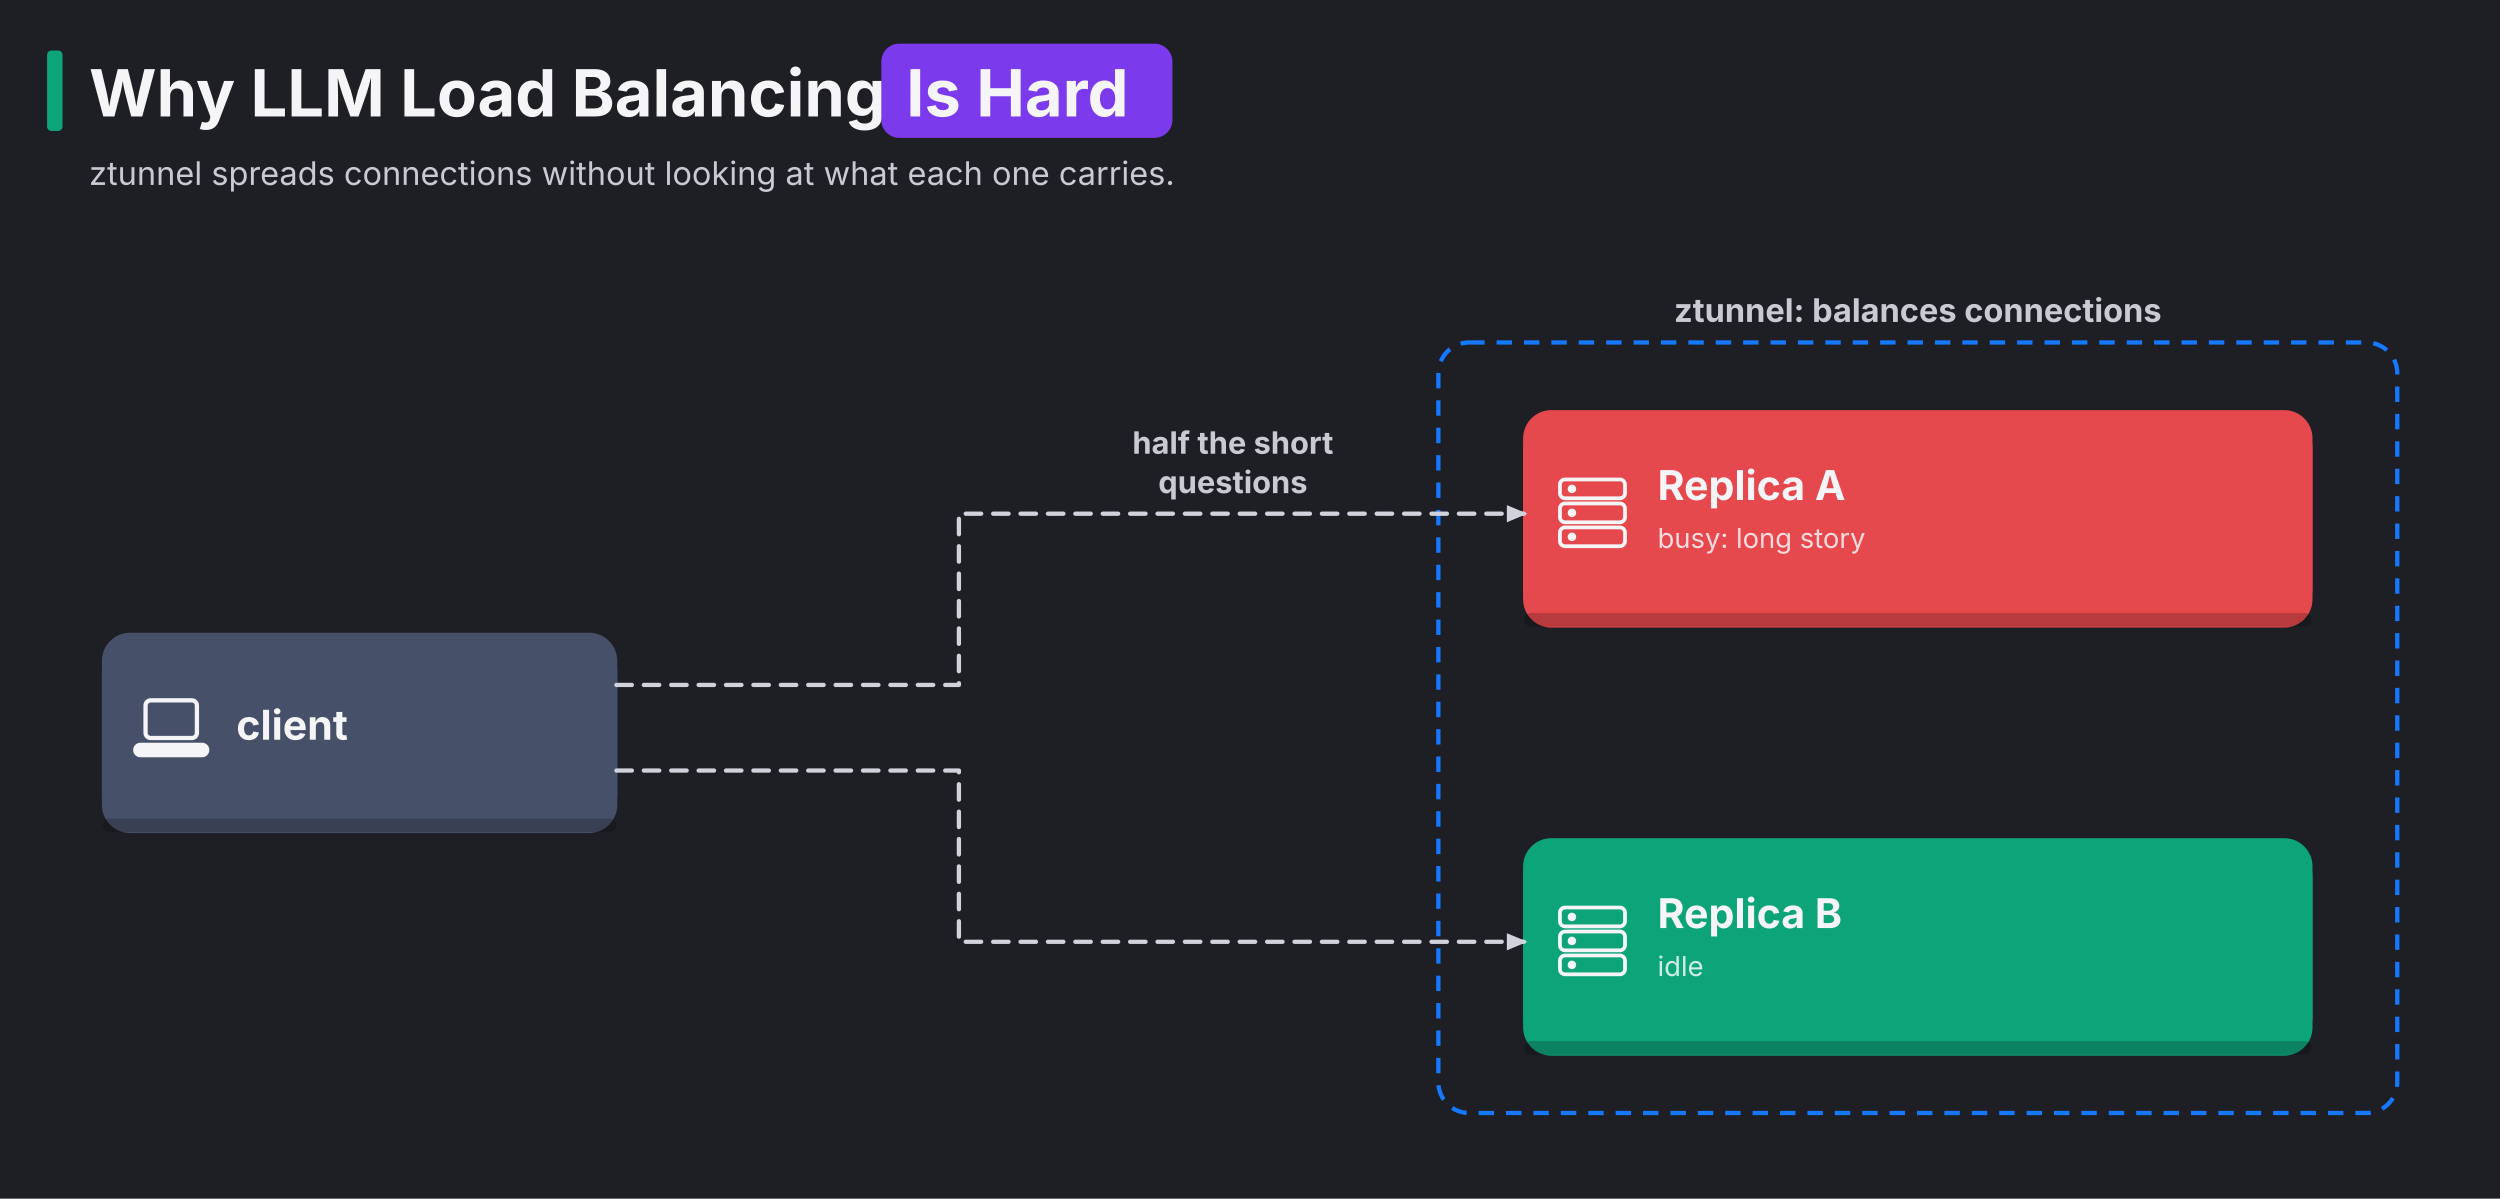
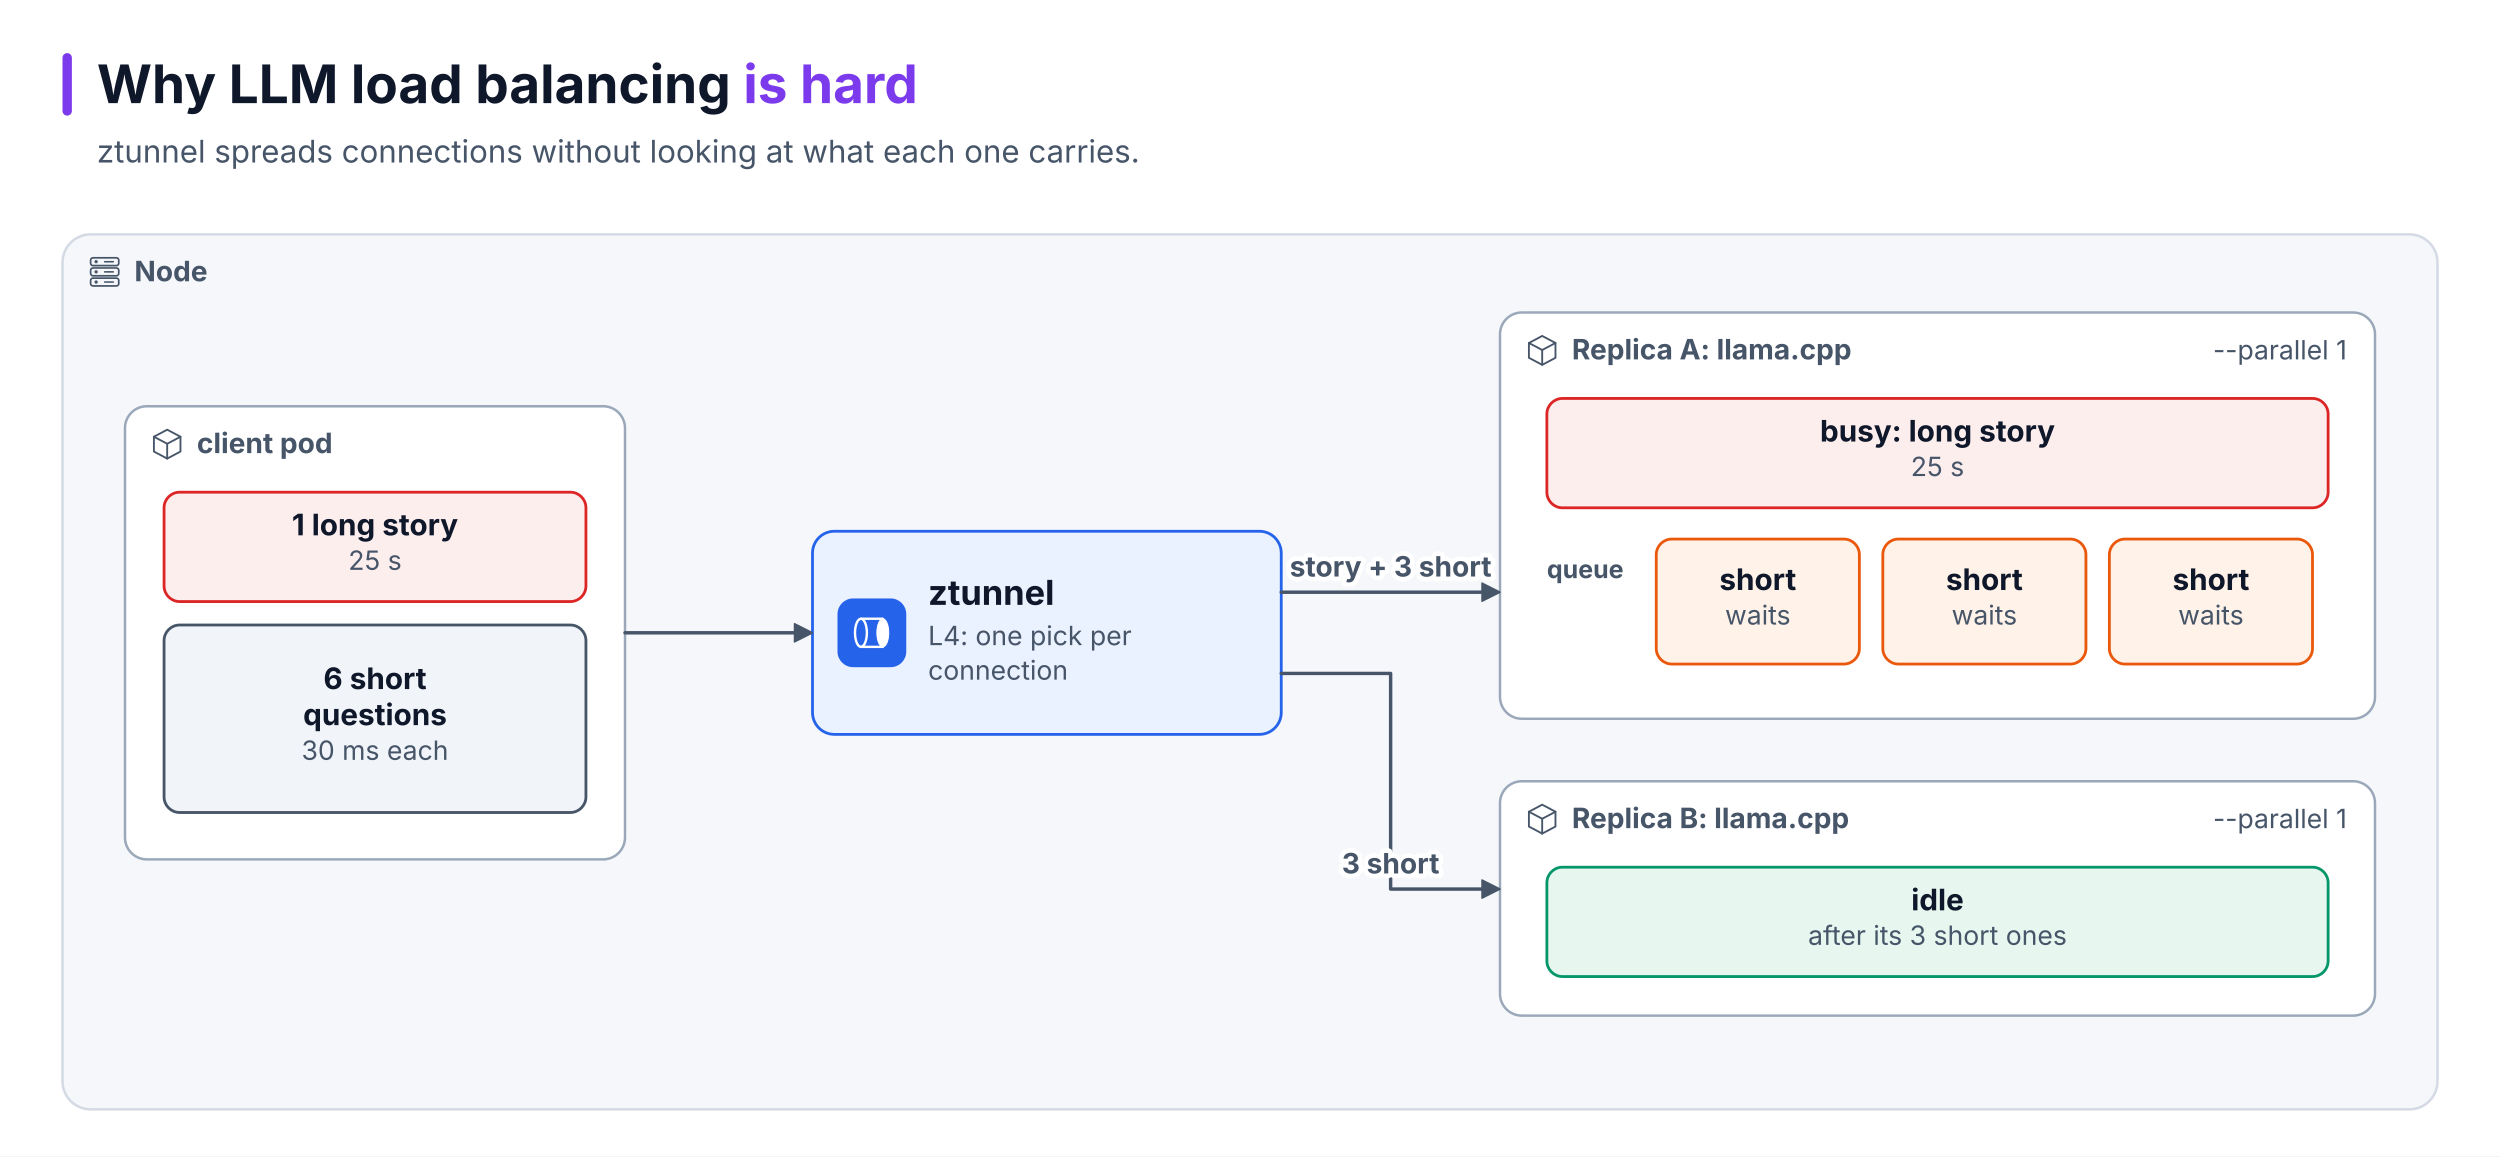
- <svg xmlns="http://www.w3.org/2000/svg" width="1460" height="700" viewBox="0 0 1460 700" font-family="Inter, -apple-system, 'Segoe UI', Helvetica, Arial, sans-serif">
-   <rect width="1460" height="700" fill="#1e1f24" />
-   <defs>
-     <marker id="h" markerWidth="12" markerHeight="10" refX="10" refY="5" orient="auto" markerUnits="userSpaceOnUse">
-       <path d="M0,0 L12,5 L0,10 z" fill="#d0d3dc" />
-     </marker>
-   </defs>
-   <rect x="28.0" y="30.0" width="8.0" height="46.0" rx="2" fill="#0ea47a" stroke="#0ea47a" stroke-width="1" />
-   <text x="52.0" y="68.0" font-size="38" fill="#f5f5f7" font-weight="700" text-anchor="start">Why LLM Load Balancing</text>
-   <rect x="515.2" y="26.0" width="169.0" height="54.0" rx="10" fill="#7c3aed" stroke="#7c3aed" stroke-width="1" />
-   <text x="529.2" y="68.0" font-size="38" fill="#f5f5f7" font-weight="700" text-anchor="start">Is Hard</text>
-   <text x="52.0" y="108.0" font-size="19" fill="#c9cbd3" text-anchor="start">ztunnel spreads connections without looking at what each one carries.</text>
-   <rect x="60.0" y="376.0" width="300.0" height="110.0" rx="16" fill="#475069" stroke="#475069" stroke-width="1" />
-   <rect x="60.0" y="370.0" width="300.0" height="110.0" rx="16" fill="#475069" stroke="#475069" stroke-width="1" />
-   <rect x="60.0" y="478.0" width="300.0" height="8.0" rx="4" fill="#00000033" stroke="#00000033" stroke-width="0" />
-   <rect x="85.0" y="409.0" width="30.0" height="22.0" rx="3" fill="none" stroke="#f5f5f7" stroke-width="2.5" />
-   <rect x="79.0" y="435.0" width="42.0" height="6.0" rx="3" fill="#f5f5f7" stroke="#f5f5f7" stroke-width="2.5" />
-   <text x="138.0" y="432.0" font-size="24" fill="#f5f5f7" font-weight="700" text-anchor="start">client</text>
-   <rect x="840.0" y="200.0" width="560.0" height="450.0" rx="18" fill="#00000000" stroke="#1677ff" stroke-width="2.5" stroke-dasharray="9 7" />
-   <text x="1120.0" y="188.0" font-size="19" fill="#c9cbd3" font-weight="700" text-anchor="middle">ztunnel: balances connections</text>
-   <rect x="890.0" y="246.0" width="460.0" height="120.0" rx="16" fill="#e5484d" stroke="#e5484d" stroke-width="1" />
-   <rect x="890.0" y="240.0" width="460.0" height="120.0" rx="16" fill="#e5484d" stroke="#e5484d" stroke-width="1" />
-   <rect x="890.0" y="358.0" width="460.0" height="8.0" rx="4" fill="#00000033" stroke="#00000033" stroke-width="0" />
-   <rect x="911.0" y="280.0" width="38.0" height="11.0" rx="3" fill="none" stroke="#f5f5f7" stroke-width="2.2" />
-   <ellipse cx="918.0" cy="285.5" rx="2" ry="2" fill="#f5f5f7" stroke="#f5f5f7" stroke-width="1" />
-   <rect x="911.0" y="294.0" width="38.0" height="11.0" rx="3" fill="none" stroke="#f5f5f7" stroke-width="2.2" />
-   <ellipse cx="918.0" cy="299.5" rx="2" ry="2" fill="#f5f5f7" stroke="#f5f5f7" stroke-width="1" />
-   <rect x="911.0" y="308.0" width="38.0" height="11.0" rx="3" fill="none" stroke="#f5f5f7" stroke-width="2.2" />
-   <ellipse cx="918.0" cy="313.5" rx="2" ry="2" fill="#f5f5f7" stroke="#f5f5f7" stroke-width="1" />
-   <text x="968.0" y="292.0" font-size="24" fill="#f5f5f7" font-weight="700" text-anchor="start">Replica A</text>
-   <text x="968.0" y="320.0" font-size="16" fill="#ffffffcc" text-anchor="start">busy: long story</text>
-   <rect x="890.0" y="496.0" width="460.0" height="120.0" rx="16" fill="#0ea47a" stroke="#0ea47a" stroke-width="1" />
-   <rect x="890.0" y="490.0" width="460.0" height="120.0" rx="16" fill="#0ea47a" stroke="#0ea47a" stroke-width="1" />
-   <rect x="890.0" y="608.0" width="460.0" height="8.0" rx="4" fill="#00000033" stroke="#00000033" stroke-width="0" />
-   <rect x="911.0" y="530.0" width="38.0" height="11.0" rx="3" fill="none" stroke="#f5f5f7" stroke-width="2.2" />
-   <ellipse cx="918.0" cy="535.5" rx="2" ry="2" fill="#f5f5f7" stroke="#f5f5f7" stroke-width="1" />
-   <rect x="911.0" y="544.0" width="38.0" height="11.0" rx="3" fill="none" stroke="#f5f5f7" stroke-width="2.2" />
-   <ellipse cx="918.0" cy="549.5" rx="2" ry="2" fill="#f5f5f7" stroke="#f5f5f7" stroke-width="1" />
-   <rect x="911.0" y="558.0" width="38.0" height="11.0" rx="3" fill="none" stroke="#f5f5f7" stroke-width="2.2" />
-   <ellipse cx="918.0" cy="563.5" rx="2" ry="2" fill="#f5f5f7" stroke="#f5f5f7" stroke-width="1" />
-   <text x="968.0" y="542.0" font-size="24" fill="#f5f5f7" font-weight="700" text-anchor="start">Replica B</text>
-   <text x="968.0" y="570.0" font-size="16" fill="#ffffffcc" text-anchor="start">idle</text>
-   <polyline points="360.0,400.0 560.0,400.0 560.0,300.0 890.0,300.0" fill="none" stroke="#d0d3dc" stroke-width="2.5" stroke-linecap="round" stroke-linejoin="round" stroke-dasharray="9 7" marker-end="url(#h)" />
-   <text x="720.0" y="265.0" font-size="18" fill="#c9cbd3" font-weight="700" text-anchor="middle">half the short</text>
-   <text x="720.0" y="288.0" font-size="18" fill="#c9cbd3" font-weight="700" text-anchor="middle">questions</text>
-   <polyline points="360.0,450.0 560.0,450.0 560.0,550.0 890.0,550.0" fill="none" stroke="#d0d3dc" stroke-width="2.5" stroke-linecap="round" stroke-linejoin="round" stroke-dasharray="9 7" marker-end="url(#h)" />
+ <svg xmlns="http://www.w3.org/2000/svg" width="1600" height="740" viewBox="0 0 1600 740" font-family="Inter, -apple-system, 'Segoe UI', Helvetica, Arial, sans-serif">
+   <rect width="1600" height="740" fill="#ffffff" />
+   <rect x="40.0" y="34.0" width="6.0" height="40.0" rx="3.0" fill="#7c3aed" stroke="none" />
+   <text x="62" y="66" font-size="34" font-weight="700" fill="#0f172a">Why LLM load balancing <tspan fill="#7c3aed">is hard</tspan>
+   </text>
+   <text x="62.0" y="104.0" font-size="20.0" fill="#475569" text-anchor="start">ztunnel spreads connections without looking at what each one carries.</text>
+   <rect x="40.0" y="150.0" width="1520.0" height="560.0" rx="18.0" fill="#f5f7fa" stroke="#d3dae4" stroke-width="1.6" />
+   <rect x="58.0" y="165.0" width="18.0" height="5.0" rx="1.5" fill="none" stroke="#475569" stroke-width="1.1" />
+   <ellipse cx="61.5" cy="167.5" rx="0.8" ry="0.8" fill="#475569" stroke="#475569" stroke-width="0.50" />
+   <polyline points="67.0,167.5 72.5,167.5" fill="none" stroke="#475569" stroke-width="1.00" stroke-linecap="round" stroke-linejoin="round" />
+   <rect x="58.0" y="171.5" width="18.0" height="5.0" rx="1.5" fill="none" stroke="#475569" stroke-width="1.1" />
+   <ellipse cx="61.5" cy="174.0" rx="0.8" ry="0.8" fill="#475569" stroke="#475569" stroke-width="0.50" />
+   <polyline points="67.0,174.0 72.5,174.0" fill="none" stroke="#475569" stroke-width="1.00" stroke-linecap="round" stroke-linejoin="round" />
+   <rect x="58.0" y="178.0" width="18.0" height="5.0" rx="1.5" fill="none" stroke="#475569" stroke-width="1.1" />
+   <ellipse cx="61.5" cy="180.5" rx="0.8" ry="0.8" fill="#475569" stroke="#475569" stroke-width="0.50" />
+   <polyline points="67.0,180.5 72.5,180.5" fill="none" stroke="#475569" stroke-width="1.00" stroke-linecap="round" stroke-linejoin="round" />
+   <text x="86.0" y="180.0" font-size="18.0" fill="#475569" font-weight="700" text-anchor="start">Node</text>
+   <rect x="80.0" y="260.0" width="320.0" height="290.0" rx="14.0" fill="#ffffff" stroke="#9aa8ba" stroke-width="1.6" />
+   <polygon points="107.0,275.0 115.5,279.5 115.5,289.0 107.0,293.5 98.5,289.0 98.5,279.5" fill="none" stroke="#475569" stroke-width="1.20" stroke-linejoin="round" />
+   <polyline points="98.5,279.5 107.0,284.0 115.5,279.5" fill="none" stroke="#475569" stroke-width="1.20" stroke-linecap="round" stroke-linejoin="round" />
+   <polyline points="107.0,284.0 107.0,293.5" fill="none" stroke="#475569" stroke-width="1.20" stroke-linecap="round" stroke-linejoin="round" />
+   <text x="126.0" y="290.0" font-size="18.0" fill="#475569" font-weight="700" text-anchor="start">client pod</text>
+   <rect x="105.0" y="315.0" width="270.0" height="70.0" rx="10.0" fill="#fdeeee" stroke="#dc2626" stroke-width="1.8" />
+   <text x="240.0" y="342.6" font-size="19.0" fill="#0f172a" font-weight="700" text-anchor="middle">1 long story</text>
+   <text x="240.0" y="364.7" font-size="17.0" fill="#475569" text-anchor="middle">25 s</text>
+   <rect x="105.0" y="400.0" width="270.0" height="120.0" rx="10.0" fill="#f1f4f8" stroke="#475569" stroke-width="1.8" />
+   <text x="240.0" y="441.0" font-size="19.0" fill="#0f172a" font-weight="700" text-anchor="middle">6 short</text>
+   <text x="240.0" y="464.1" font-size="19.0" fill="#0f172a" font-weight="700" text-anchor="middle">questions</text>
+   <text x="240.0" y="486.3" font-size="17.0" fill="#475569" text-anchor="middle">30 ms each</text>
+   <rect x="520.0" y="340.0" width="300.0" height="130.0" rx="14.0" fill="#eaf1ff" stroke="#2563eb" stroke-width="1.8" />
+   <rect x="536.0" y="383.0" width="44.0" height="44.0" rx="10.0" fill="#2563eb" stroke="none" />
+   <ellipse cx="551.0" cy="405.0" rx="3.8" ry="9.0" fill="none" stroke="#ffffff" stroke-width="1.54" />
+   <polyline points="551.0,396.0 565.0,396.0" fill="none" stroke="#ffffff" stroke-width="1.54" stroke-linecap="round" stroke-linejoin="round" />
+   <polyline points="551.0,414.0 565.0,414.0" fill="none" stroke="#ffffff" stroke-width="1.54" stroke-linecap="round" stroke-linejoin="round" />
+   <ellipse cx="565.0" cy="405.0" rx="3.8" ry="9.0" fill="#ffffff" stroke="#ffffff" stroke-width="0.64" />
+   <text x="594.0" y="387.1" font-size="22.0" fill="#0f172a" font-weight="700" text-anchor="start">ztunnel</text>
+   <text x="594.0" y="412.9" font-size="17.0" fill="#475569" text-anchor="start">L4: one pick per</text>
+   <text x="594.0" y="435.0" font-size="17.0" fill="#475569" text-anchor="start">connection</text>
+   <polyline points="400.0,405.0 510.5,405.0" fill="none" stroke="#475569" stroke-width="2.20" stroke-linecap="round" stroke-linejoin="round" />
+   <polygon points="520.0,405.0 508.5,410.8 508.5,399.2" fill="#475569" stroke="#475569" stroke-width="1" stroke-linejoin="round" />
+   <rect x="960.0" y="200.0" width="560.0" height="260.0" rx="14.0" fill="#ffffff" stroke="#9aa8ba" stroke-width="1.6" />
+   <polygon points="987.0,215.0 995.5,219.5 995.5,229.0 987.0,233.5 978.5,229.0 978.5,219.5" fill="none" stroke="#475569" stroke-width="1.20" stroke-linejoin="round" />
+   <polyline points="978.5,219.5 987.0,224.0 995.5,219.5" fill="none" stroke="#475569" stroke-width="1.20" stroke-linecap="round" stroke-linejoin="round" />
+   <polyline points="987.0,224.0 987.0,233.5" fill="none" stroke="#475569" stroke-width="1.20" stroke-linecap="round" stroke-linejoin="round" />
+   <text x="1006.0" y="230.0" font-size="18.0" fill="#475569" font-weight="700" text-anchor="start">Replica A: llama.cpp</text>
+   <text x="1502.0" y="230.0" font-size="17.0" fill="#475569" text-anchor="end">--parallel 1</text>
+   <rect x="990.0" y="255.0" width="500.0" height="70.0" rx="10.0" fill="#fdeeee" stroke="#dc2626" stroke-width="1.8" />
+   <text x="1240.0" y="282.6" font-size="19.0" fill="#0f172a" font-weight="700" text-anchor="middle">busy: long story</text>
+   <text x="1240.0" y="304.7" font-size="17.0" fill="#475569" text-anchor="middle">25 s</text>
+   <text x="990.0" y="370.0" font-size="16.0" fill="#475569" font-weight="700" text-anchor="start">queue</text>
+   <rect x="1060.0" y="345.0" width="130.0" height="80.0" rx="10.0" fill="#fff2e8" stroke="#ea580c" stroke-width="1.8" />
+   <text x="1125.0" y="377.6" font-size="19.0" fill="#0f172a" font-weight="700" text-anchor="middle">short</text>
+   <text x="1125.0" y="399.7" font-size="17.0" fill="#475569" text-anchor="middle">waits</text>
+   <rect x="1205.0" y="345.0" width="130.0" height="80.0" rx="10.0" fill="#fff2e8" stroke="#ea580c" stroke-width="1.8" />
+   <text x="1270.0" y="377.6" font-size="19.0" fill="#0f172a" font-weight="700" text-anchor="middle">short</text>
+   <text x="1270.0" y="399.7" font-size="17.0" fill="#475569" text-anchor="middle">waits</text>
+   <rect x="1350.0" y="345.0" width="130.0" height="80.0" rx="10.0" fill="#fff2e8" stroke="#ea580c" stroke-width="1.8" />
+   <text x="1415.0" y="377.6" font-size="19.0" fill="#0f172a" font-weight="700" text-anchor="middle">short</text>
+   <text x="1415.0" y="399.7" font-size="17.0" fill="#475569" text-anchor="middle">waits</text>
+   <rect x="960.0" y="500.0" width="560.0" height="150.0" rx="14.0" fill="#ffffff" stroke="#9aa8ba" stroke-width="1.6" />
+   <polygon points="987.0,515.0 995.5,519.5 995.5,529.0 987.0,533.5 978.5,529.0 978.5,519.5" fill="none" stroke="#475569" stroke-width="1.20" stroke-linejoin="round" />
+   <polyline points="978.5,519.5 987.0,524.0 995.5,519.5" fill="none" stroke="#475569" stroke-width="1.20" stroke-linecap="round" stroke-linejoin="round" />
+   <polyline points="987.0,524.0 987.0,533.5" fill="none" stroke="#475569" stroke-width="1.20" stroke-linecap="round" stroke-linejoin="round" />
+   <text x="1006.0" y="530.0" font-size="18.0" fill="#475569" font-weight="700" text-anchor="start">Replica B: llama.cpp</text>
+   <text x="1502.0" y="530.0" font-size="17.0" fill="#475569" text-anchor="end">--parallel 1</text>
+   <rect x="990.0" y="555.0" width="500.0" height="70.0" rx="10.0" fill="#e7f7f0" stroke="#059669" stroke-width="1.8" />
+   <text x="1240.0" y="582.6" font-size="19.0" fill="#0f172a" font-weight="700" text-anchor="middle">idle</text>
+   <text x="1240.0" y="604.7" font-size="17.0" fill="#475569" text-anchor="middle">after its 3 short ones</text>
+   <polyline points="820.0,379.0 950.5,379.0" fill="none" stroke="#475569" stroke-width="2.20" stroke-linecap="round" stroke-linejoin="round" />
+   <polygon points="960.0,379.0 948.5,384.8 948.5,373.2" fill="#475569" stroke="#475569" stroke-width="1" stroke-linejoin="round" />
+   <text x="890.0" y="369.0" font-size="18.0" fill="#475569" font-weight="700" stroke="#ffffff" stroke-width="6" stroke-linejoin="round" paint-order="stroke" text-anchor="middle">story + 3 short</text>
+   <polyline points="820.0,431.0 890.0,431.0 890.0,569.0 950.5,569.0" fill="none" stroke="#475569" stroke-width="2.20" stroke-linecap="round" stroke-linejoin="round" />
+   <polygon points="960.0,569.0 948.5,574.8 948.5,563.2" fill="#475569" stroke="#475569" stroke-width="1" stroke-linejoin="round" />
+   <text x="890.0" y="559.0" font-size="18.0" fill="#475569" font-weight="700" stroke="#ffffff" stroke-width="6" stroke-linejoin="round" paint-order="stroke" text-anchor="middle">3 short</text>
</svg>
